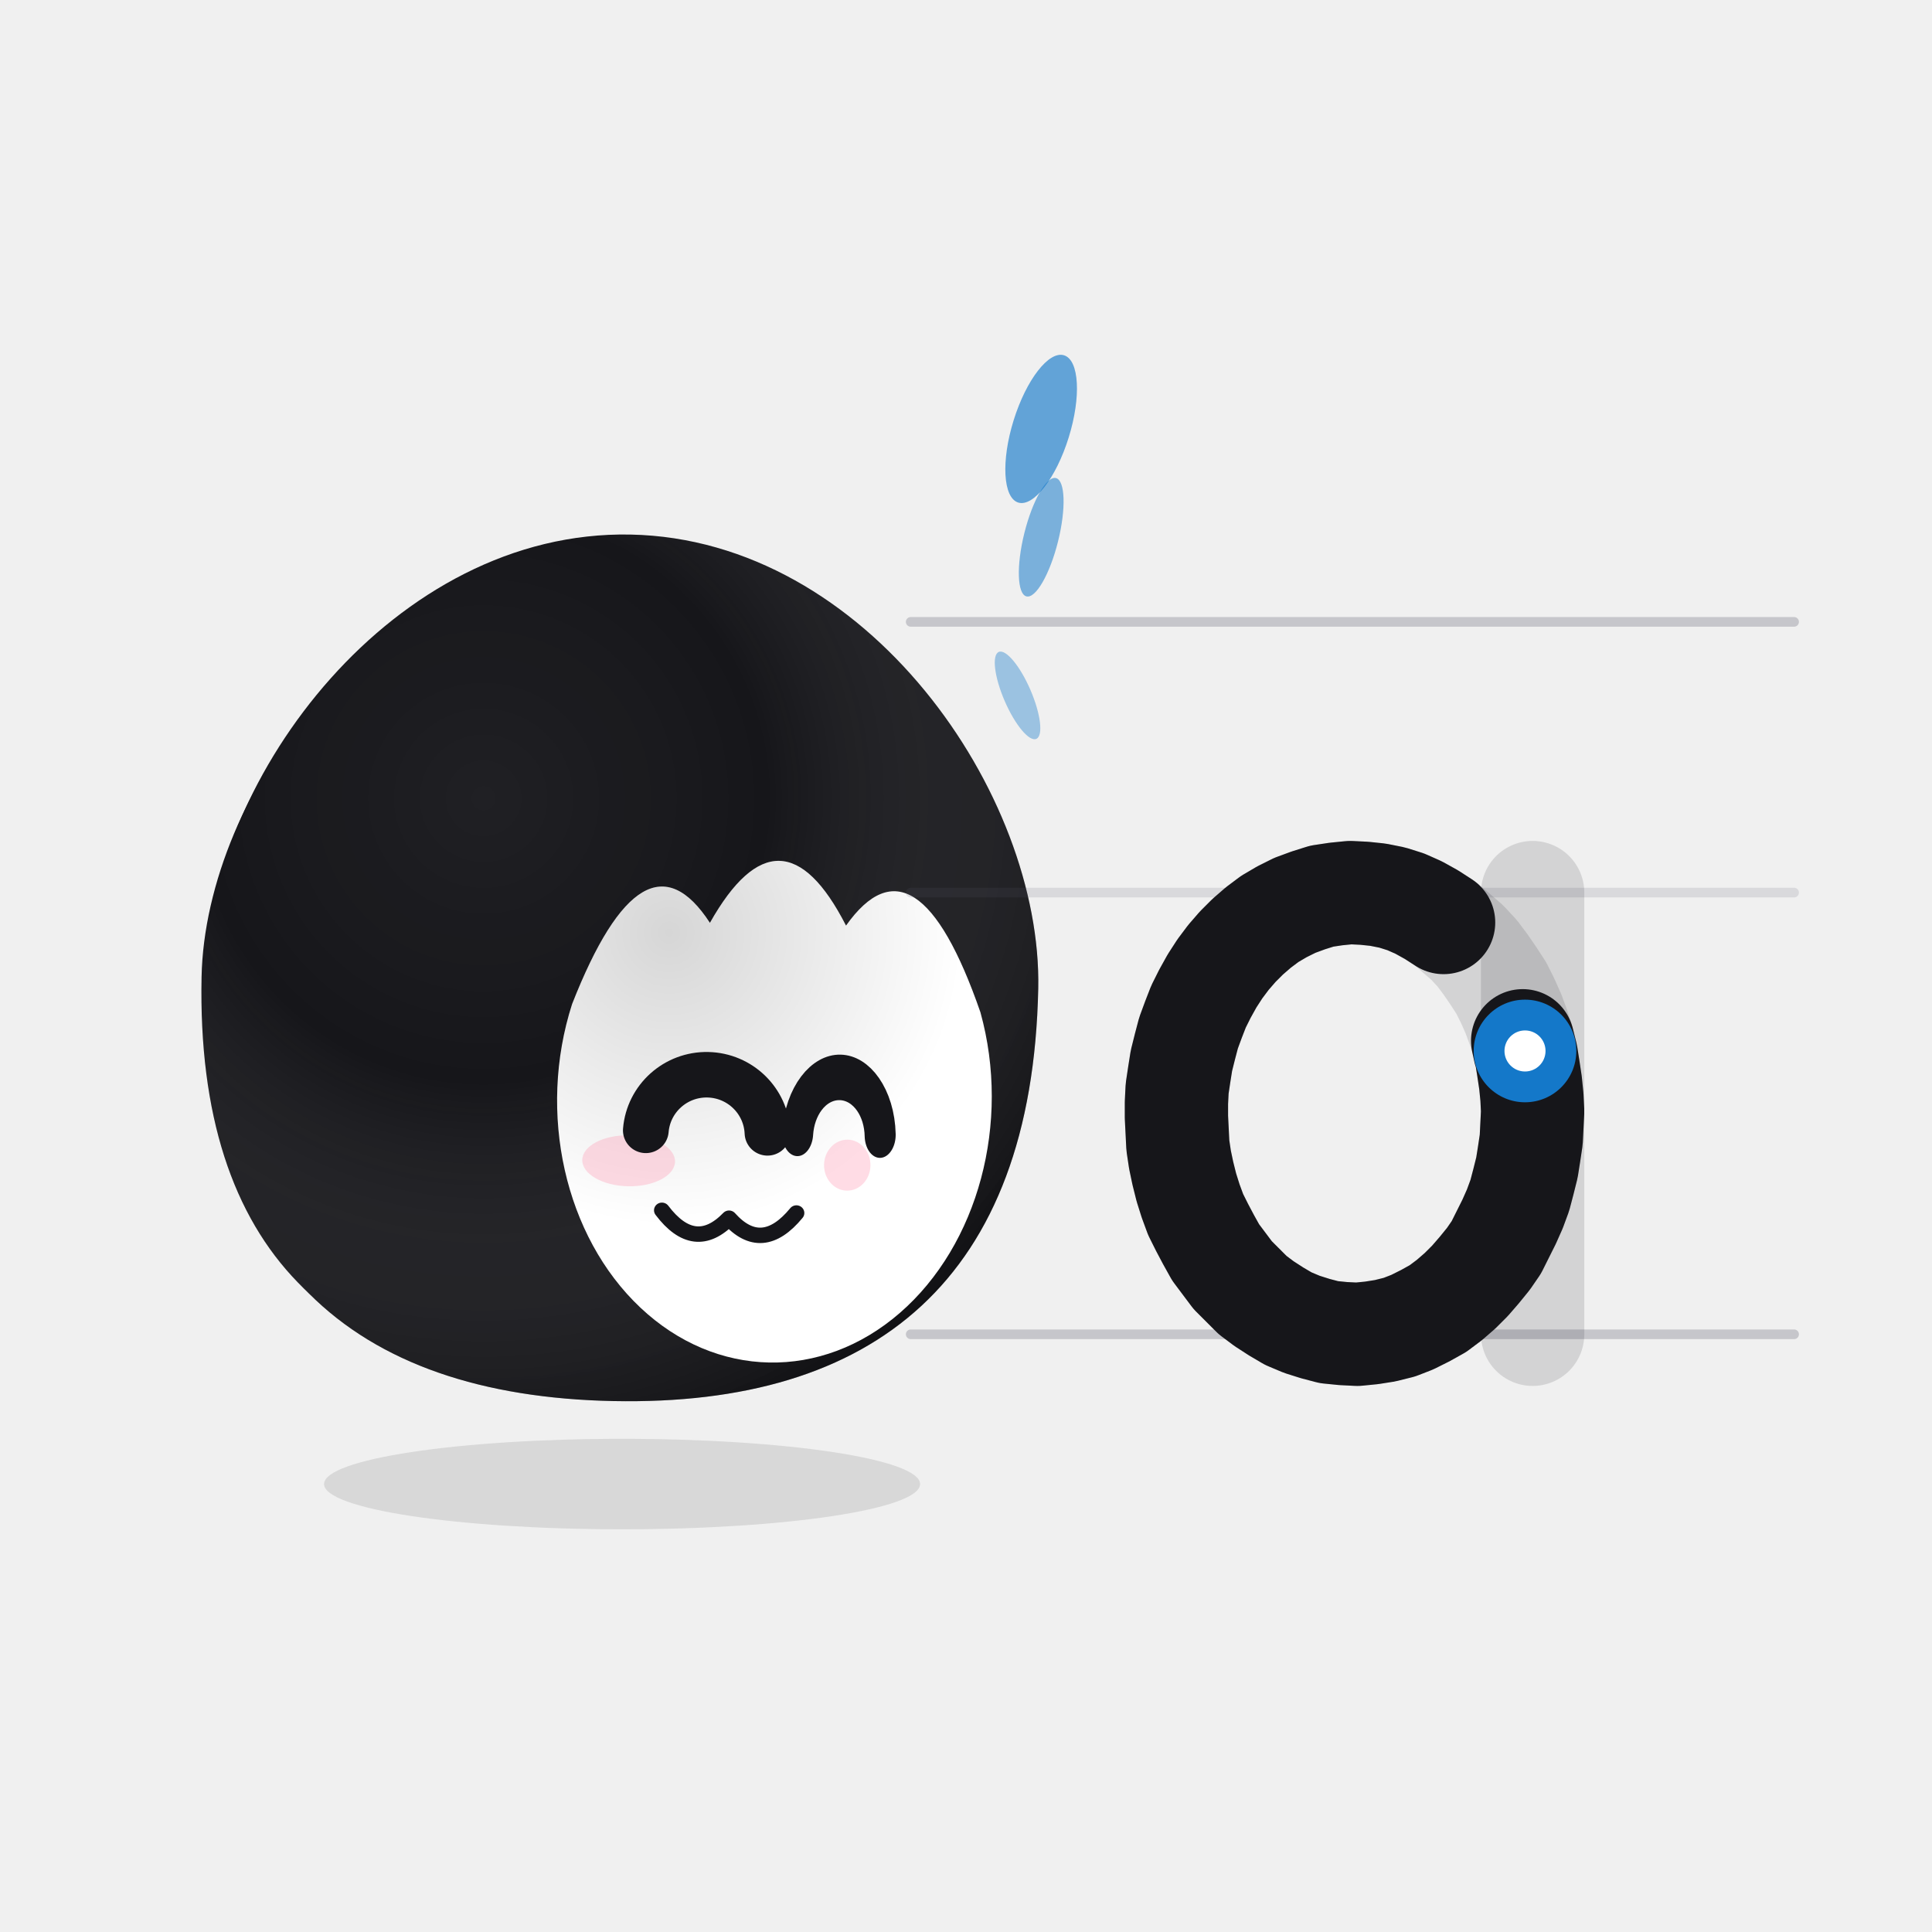
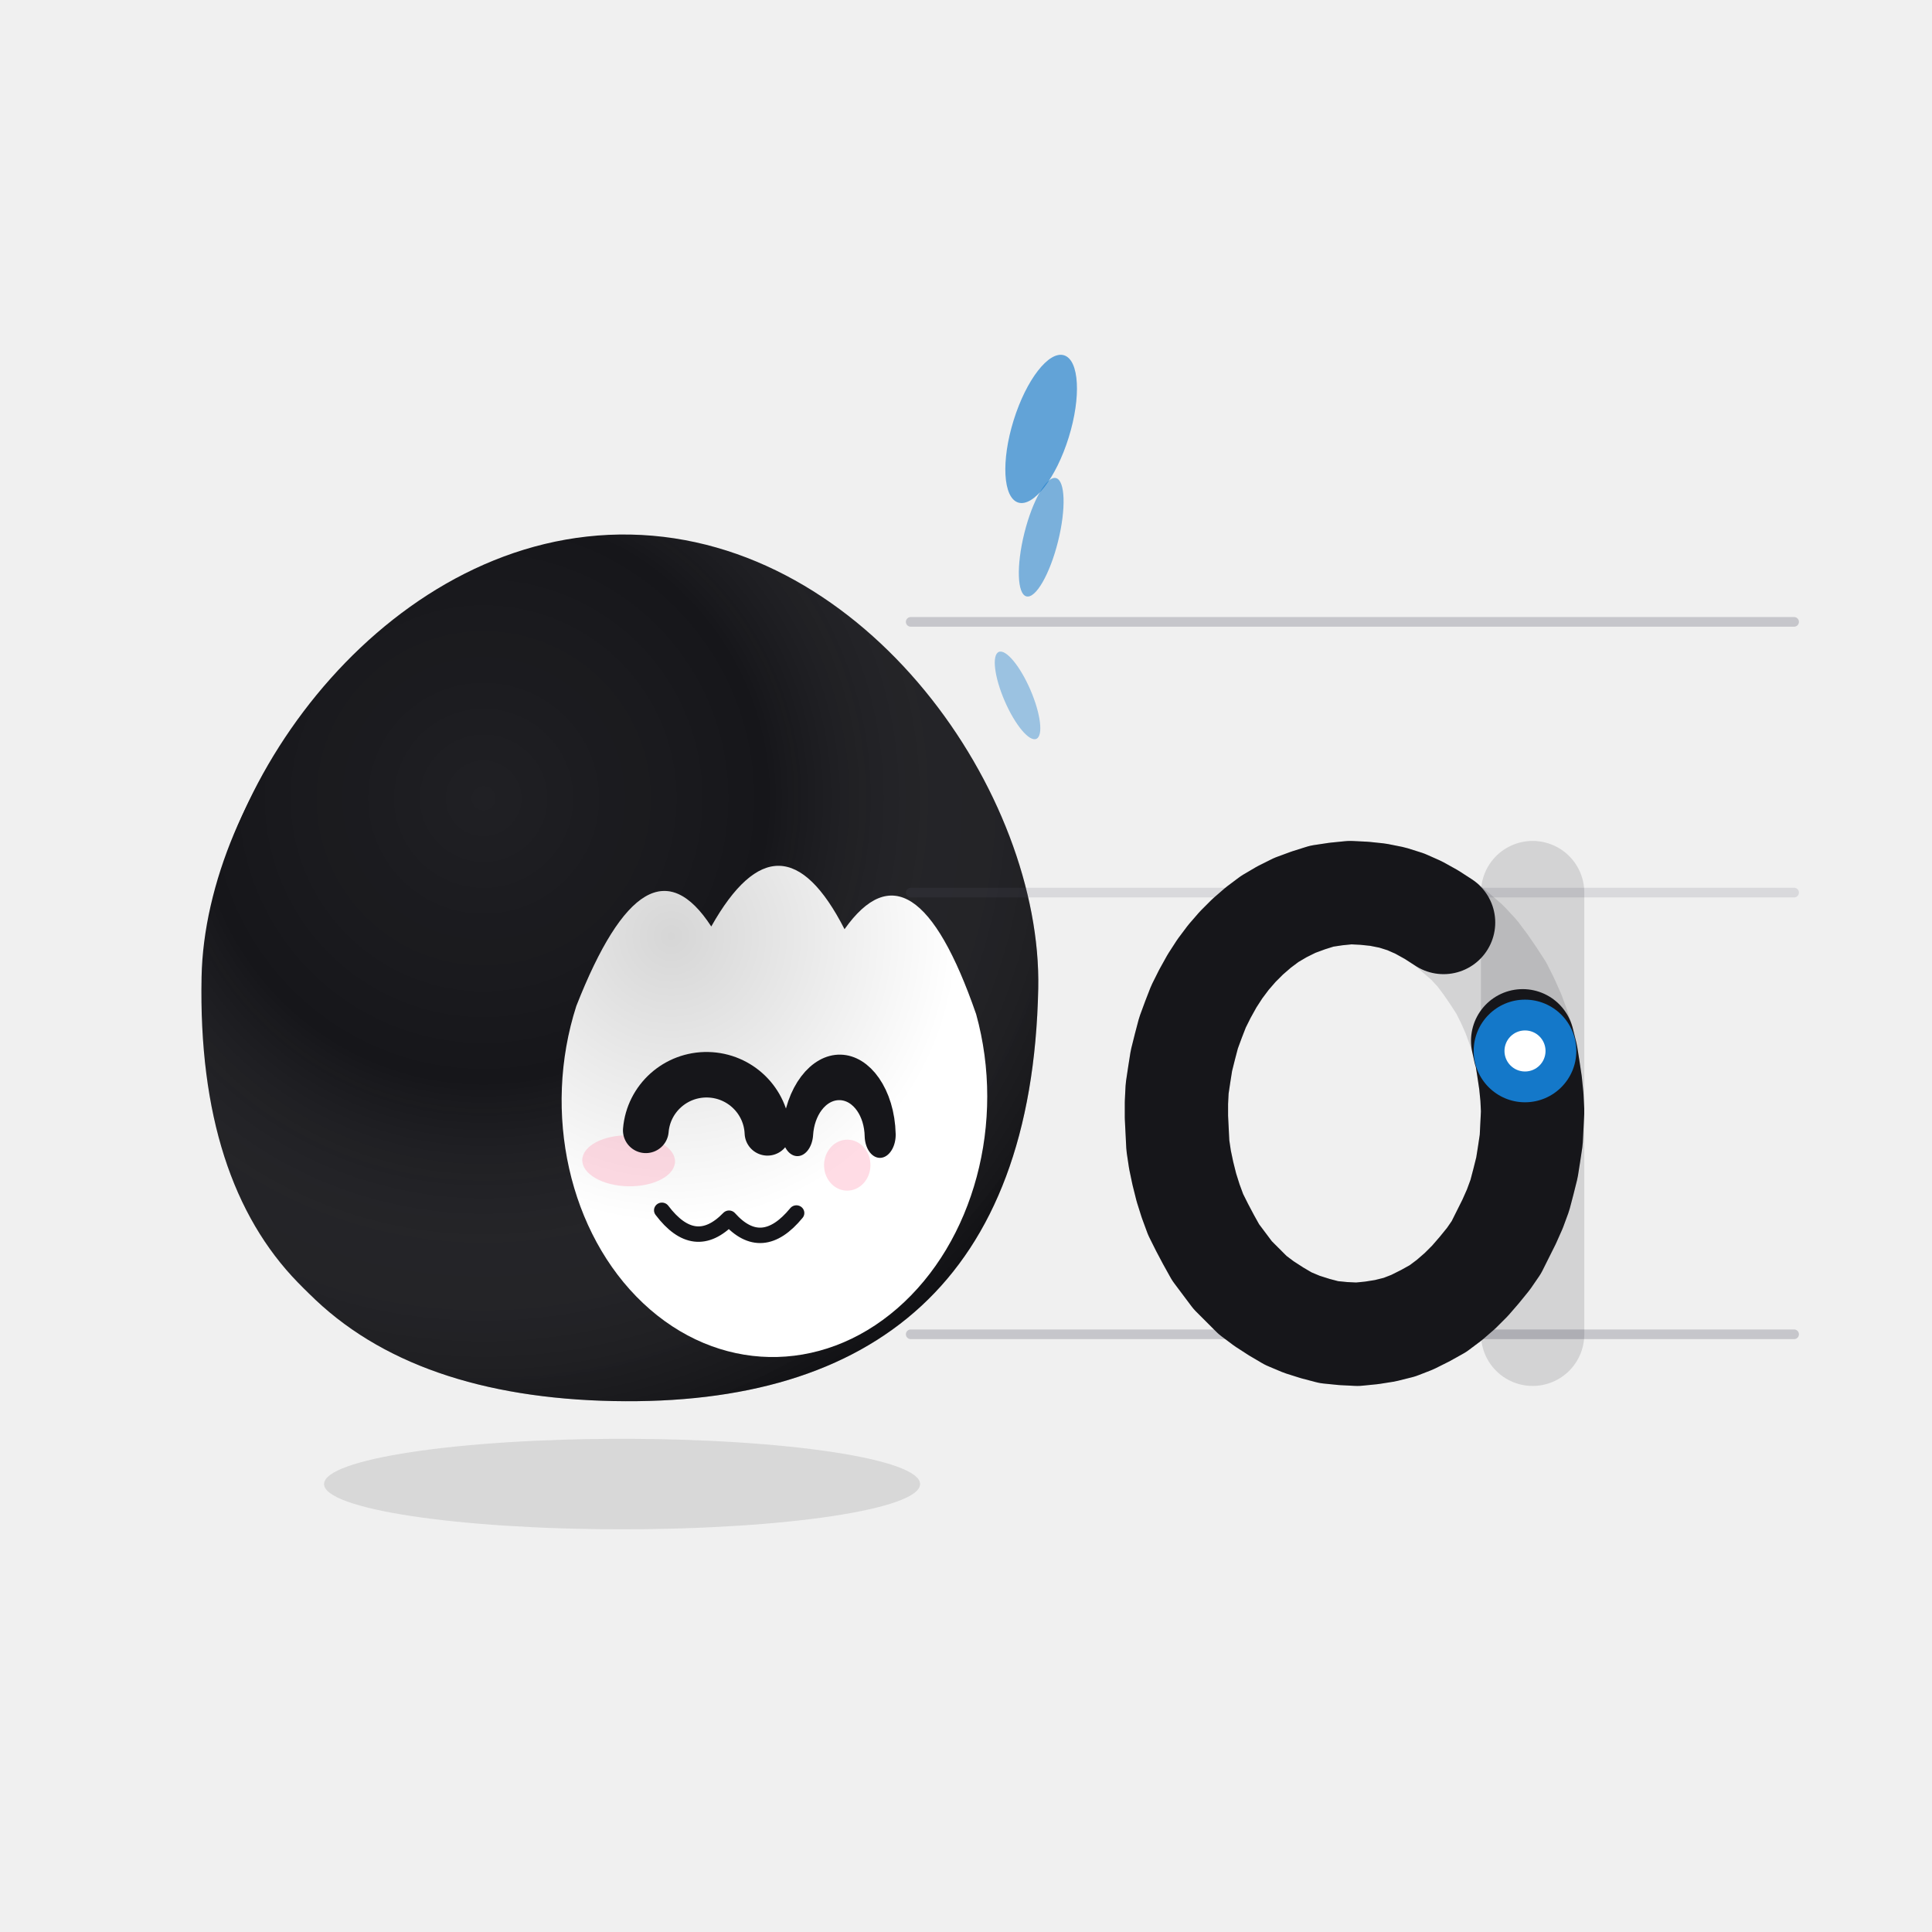
<svg xmlns="http://www.w3.org/2000/svg" width="320" height="320" viewBox="0 0 320 320">
  <defs>
    <radialGradient id="bg0" gradientUnits="userSpaceOnUse" cx="-34" cy="-40" r="162" fx="-34" fy="-40">
      <stop offset="0" stop-color="rgba(255,255,255,0.043)" />
      <stop offset="0.42" stop-color="rgba(255,255,255,0)" />
      <stop offset="1" stop-color="rgba(0,0,0,0.272)" />
    </radialGradient>
    <clipPath id="bc1">
      <path d="M0 -102.44C55.94 -102.44 98.5 -43.025 98.5 2.868C98.5 71.708 61.733 102.44 0 102.44C-61.733 102.44 -98.5 71.708 -98.5 2.868C-98.5 -43.025 -55.94 -102.44 0 -102.44ZM-7.814 -95.878C44.211 -95.878 83.791 -39.434 83.791 4.165C83.791 69.562 49.598 98.758 -7.814 98.758C-65.226 98.758 -99.419 69.562 -99.419 4.165C-99.419 -39.434 -59.838 -95.878 -7.814 -95.878Z" transform="matrix(0.69 0.014 -0.014 0.69 103.007 160.301)" />
    </clipPath>
    <clipPath id="bc2">
-       <path d="M86.244 8.935C94.124 35.248 86.862 64.728 68.379 81.449C49.896 98.171 24.574 98.171 6.092 81.449C-12.391 64.728 -19.654 35.248 -11.773 8.935Q4.563 -35.287 20.899 -11.218Q37.235 -41.64 53.571 -11.218Q69.908 -35.287 86.244 8.935Z" transform="matrix(0.69 0.014 -0.014 0.69 103.007 160.301)" />
+       <path d="M85.22 9.388C92.936 35.151 85.826 64.015 67.729 80.387C49.632 96.76 24.839 96.76 6.742 80.387C-11.355 64.015 -18.465 35.151 -10.749 9.388Q5.246 -33.911 21.241 -10.344Q37.235 -40.131 53.23 -10.344Q69.225 -33.911 85.22 9.388Z" transform="matrix(0.69 0.014 -0.014 0.69 103.007 160.301)" />
    </clipPath>
-     <radialGradient id="bg1" gradientUnits="userSpaceOnUse" cx="11.159" cy="-8.683" r="117.25" fx="11.159" fy="-8.683">
+     <radialGradient id="bg1" gradientUnits="userSpaceOnUse" cx="11.703" cy="-7.862" r="114.801" fx="11.703" fy="-7.862">
      <stop offset="0" stop-color="rgba(0,0,0,0.161)" />
      <stop offset="0.6" stop-color="rgba(0,0,0,0)" />
    </radialGradient>
    <clipPath id="bc3">
-       <path d="M86.244 8.935C94.124 35.248 86.862 64.728 68.379 81.449C49.896 98.171 24.574 98.171 6.092 81.449C-12.391 64.728 -19.654 35.248 -11.773 8.935Q4.563 -35.287 20.899 -11.218Q37.235 -41.64 53.571 -11.218Q69.908 -35.287 86.244 8.935Z" transform="matrix(0.69 0.014 -0.014 0.69 103.007 160.301)" />
+       <path d="M85.22 9.388C92.936 35.151 85.826 64.015 67.729 80.387C49.632 96.76 24.839 96.76 6.742 80.387C-11.355 64.015 -18.465 35.151 -10.749 9.388Q5.246 -33.911 21.241 -10.344Q37.235 -40.131 53.23 -10.344Q69.225 -33.911 85.22 9.388Z" transform="matrix(0.69 0.014 -0.014 0.69 103.007 160.301)" />
    </clipPath>
    <clipPath id="bc4">
-       <path d="M86.244 8.935C94.124 35.248 86.862 64.728 68.379 81.449C49.896 98.171 24.574 98.171 6.092 81.449C-12.391 64.728 -19.654 35.248 -11.773 8.935Q4.563 -35.287 20.899 -11.218Q37.235 -41.64 53.571 -11.218Q69.908 -35.287 86.244 8.935Z" transform="matrix(0.69 0.014 -0.014 0.69 103.007 160.301)" />
+       <path d="M85.22 9.388C92.936 35.151 85.826 64.015 67.729 80.387C49.632 96.76 24.839 96.76 6.742 80.387C-11.355 64.015 -18.465 35.151 -10.749 9.388Q5.246 -33.911 21.241 -10.344Q37.235 -40.131 53.23 -10.344Q69.225 -33.911 85.22 9.388Z" transform="matrix(0.69 0.014 -0.014 0.69 103.007 160.301)" />
    </clipPath>
  </defs>
  <path d="M-11.169 126C-11.169 132.075 -43.619 137 -83.649 137C-123.678 137 -156.128 132.075 -156.128 126C-156.128 119.925 -123.678 115 -83.649 115C-43.619 115 -11.169 119.925 -11.169 126" fill="rgba(22,22,26,0.13)" fill-opacity="0.862" transform="matrix(0.681 0 0 0.681 160 160)" />
  <path d="M3.359 0C3.359 6.271 1.855 11.355 0 11.355C-1.855 11.355 -3.359 6.271 -3.359 0C-3.359 -6.271 -1.855 -11.355 0 -11.355C1.855 -11.355 3.359 -6.271 3.359 0" fill="#1478C9" fill-opacity="0.386" transform="matrix(0.634 -0.274 0.274 0.634 168.536 115.181)" />
  <path d="M-10.215 -10.816C-8.289 -8.119 -9.498 -3.956 -12.914 -1.517C-16.33 0.922 -20.66 0.713 -22.585 -1.984C-24.511 -4.681 -23.302 -8.844 -19.886 -11.283C-16.47 -13.722 -12.14 -13.513 -10.215 -10.816" fill="#2A2A31" fill-opacity="0.963" transform="matrix(0.432 0.009 -0.014 0.69 162.415 179.845)" />
  <path d="M17.2 0C17.2 11.267 9.499 20.4 0 20.4C-9.499 20.4 -17.2 11.267 -17.2 0C-17.2 -11.267 -9.499 -20.4 0 -20.4C9.499 -20.4 17.2 -11.267 17.2 0" fill="#2A2A31" fill-opacity="0.963" transform="matrix(0.432 0.009 -0.014 0.69 162.415 179.845)" />
  <path d="M-7.814 -97.36C45.003 -97.36 85.186 -40.056 85.186 4.206C85.186 70.6 50.473 100.24 -7.814 100.24C-66.1 100.24 -100.814 70.6 -100.814 4.206C-100.814 -40.056 -60.63 -97.36 -7.814 -97.36Z" fill="#16161A" transform="matrix(0.69 0.014 -0.014 0.69 103.007 160.301)" />
  <path d="M0 -104C56.792 -104 100 -43.68 100 2.912C100 72.8 62.674 104 0 104C-62.674 104 -100 72.8 -100 2.912C-100 -43.68 -56.792 -104 0 -104Z" fill="#16161A" transform="matrix(0.69 0.014 -0.014 0.69 103.007 160.301)" />
  <path d="M0 -104C56.792 -104 100 -43.68 100 2.912C100 72.8 62.674 104 0 104C-62.674 104 -100 72.8 -100 2.912C-100 -43.68 -56.792 -104 0 -104ZM-7.814 -97.36C45.003 -97.36 85.186 -40.056 85.186 4.206C85.186 70.6 50.473 100.24 -7.814 100.24C-66.1 100.24 -100.814 70.6 -100.814 4.206C-100.814 -40.056 -60.63 -97.36 -7.814 -97.36Z" fill="url(#bg0)" transform="matrix(0.69 0.014 -0.014 0.69 103.007 160.301)" />
  <g clip-path="url(#bc1)">
-     <path d="M86.244 8.935C94.124 35.248 86.862 64.728 68.379 81.449C49.896 98.171 24.574 98.171 6.092 81.449C-12.391 64.728 -19.654 35.248 -11.773 8.935Q4.563 -35.287 20.899 -11.218Q37.235 -41.64 53.571 -11.218Q69.908 -35.287 86.244 8.935Z" fill="#FFFFFF" transform="matrix(0.69 0.014 -0.014 0.69 103.007 160.301)" />
+     <path d="M85.22 9.388C92.936 35.151 85.826 64.015 67.729 80.387C49.632 96.76 24.839 96.76 6.742 80.387C-11.355 64.015 -18.465 35.151 -10.749 9.388Q5.246 -33.911 21.241 -10.344Q37.235 -40.131 53.23 -10.344Q69.225 -33.911 85.22 9.388Z" fill="#FFFFFF" transform="matrix(0.69 0.014 -0.014 0.69 103.007 160.301)" />
    <g clip-path="url(#bc2)">
-       <path d="M86.244 8.935C94.124 35.248 86.862 64.728 68.379 81.449C49.896 98.171 24.574 98.171 6.092 81.449C-12.391 64.728 -19.654 35.248 -11.773 8.935Q4.563 -35.287 20.899 -11.218Q37.235 -41.64 53.571 -11.218Q69.908 -35.287 86.244 8.935Z" fill="url(#bg1)" transform="matrix(0.69 0.014 -0.014 0.69 103.007 160.301)" />
+       <path d="M85.22 9.388C92.936 35.151 85.826 64.015 67.729 80.387C49.632 96.76 24.839 96.76 6.742 80.387C-11.355 64.015 -18.465 35.151 -10.749 9.388Q5.246 -33.911 21.241 -10.344Q37.235 -40.131 53.23 -10.344Q69.225 -33.911 85.22 9.388Z" fill="url(#bg1)" transform="matrix(0.69 0.014 -0.014 0.69 103.007 160.301)" />
    </g>
    <g clip-path="url(#bc3)">
      <path d="M11.5 0C11.5 3.866 6.351 7 0 7C-6.351 7 -11.5 3.866 -11.5 0C-11.5 -3.866 -6.351 -7 0 -7C6.351 -7 11.5 -3.866 11.5 0" fill="rgba(255,138,168,0.42)" fill-opacity="0.7" transform="matrix(0.668 0.013 -0.012 0.603 104.124 192.263)" />
      <path d="M11.5 0C11.5 3.866 6.351 7 0 7C-6.351 7 -11.5 3.866 -11.5 0C-11.5 -3.866 -6.351 -7 0 -7C6.351 -7 11.5 -3.866 11.5 0" fill="rgba(255,138,168,0.42)" fill-opacity="0.7" transform="matrix(0.334 0.007 -0.012 0.603 140.332 192.987)" />
    </g>
    <g clip-path="url(#bc4)">
      <path d="M-15.968 -1.005C-15.438 -9.434 -8.446 -16 0 -16C8.446 -16 15.438 -9.434 15.968 -1.005" fill="none" stroke="#16161A" stroke-width="12" stroke-linecap="round" stroke-linejoin="round" transform="matrix(0.631 0.013 -0.013 0.628 117.031 188.06)" />
      <path d="M-15.968 -1.005C-15.438 -9.434 -8.446 -16 0 -16C8.446 -16 15.438 -9.434 15.968 -1.005" fill="none" stroke="#16161A" stroke-width="12" stroke-linecap="round" stroke-linejoin="round" transform="matrix(0.428 0.009 -0.013 0.628 138.937 188.498)" />
      <path d="M-20.4 -3.57Q-10.2 9.69 0 -1.53Q10.2 9.69 20.4 -3.57" fill="none" stroke="#16161A" stroke-width="4.8" stroke-linecap="round" stroke-linejoin="round" transform="matrix(0.546 0.011 -0.011 0.532 120.735 202.588)" />
    </g>
  </g>
  <path d="M6.922 0C6.922 10.22 3.823 18.505 0 18.505C-3.823 18.505 -6.922 10.22 -6.922 0C-6.922 -10.22 -3.823 -18.505 0 -18.505C3.823 -18.505 6.922 -10.22 6.922 0" fill="#1478C9" fill-opacity="0.644" transform="matrix(0.659 0.205 -0.205 0.659 172.447 71.044)" />
  <path d="M4.162 0C4.162 8.077 2.299 14.624 0 14.624C-2.299 14.624 -4.162 8.077 -4.162 0C-4.162 -8.077 -2.299 -14.624 0 -14.624C2.299 -14.624 4.162 -8.077 4.162 0" fill="#1478C9" fill-opacity="0.533" transform="matrix(0.67 0.167 -0.167 0.67 172.456 88.983)" />
  <path d="M-73.16 -59L73.16 -59" fill="none" stroke="#5C5C6E" stroke-width="1.6" stroke-linecap="round" stroke-linejoin="round" stroke-opacity="0.28" transform="matrix(1 0 0 1 224 162)" />
  <path d="M-73.16 -14.16L73.16 -14.16" fill="none" stroke="#5C5C6E" stroke-width="1.6" stroke-linecap="round" stroke-linejoin="round" stroke-opacity="0.15" transform="matrix(1 0 0 1 224 162)" />
  <path d="M-73.16 59L73.16 59" fill="none" stroke="#5C5C6E" stroke-width="1.6" stroke-linecap="round" stroke-linejoin="round" stroke-opacity="0.28" transform="matrix(1 0 0 1 224 162)" />
  <path d="M0.128 -0.078L0.111 -0.089L0.093 -0.099L0.075 -0.107L0.056 -0.113L0.036 -0.117L0.017 -0.119L-0.003 -0.12L-0.023 -0.118L-0.043 -0.115L-0.062 -0.109L-0.081 -0.102L-0.099 -0.093L-0.116 -0.083L-0.132 -0.071L-0.147 -0.058L-0.161 -0.044L-0.174 -0.029L-0.186 -0.013L-0.197 0.004L-0.207 0.022L-0.216 0.04L-0.223 0.058L-0.23 0.077L-0.235 0.096L-0.24 0.116L-0.243 0.135L-0.246 0.155L-0.247 0.175L-0.247 0.195L-0.246 0.215L-0.245 0.235L-0.242 0.255L-0.238 0.274L-0.233 0.294L-0.227 0.313L-0.22 0.332L-0.211 0.35L-0.202 0.367L-0.192 0.385L-0.18 0.401L-0.168 0.417L-0.154 0.431L-0.14 0.445L-0.124 0.457L-0.107 0.468L-0.09 0.478L-0.071 0.486L-0.052 0.492L-0.033 0.497L-0.013 0.499L0.007 0.5L0.027 0.498L0.046 0.495L0.066 0.49L0.084 0.483L0.102 0.474L0.12 0.464L0.136 0.452L0.151 0.439L0.165 0.425L0.178 0.41L0.191 0.394L0.202 0.378L0.211 0.36L0.22 0.342L0.228 0.324L0.235 0.305L0.24 0.286L0.245 0.266L0.248 0.247L0.251 0.227L0.252 0.207L0.253 0.187L0.252 0.167L0.25 0.147L0.247 0.127L0.244 0.108L0.239 0.088L0.233 0.069L0.226 0.05L0.218 0.032L0.209 0.014L0.198 -0.003L0.187 -0.019L0.175 -0.035L0.161 -0.05L0.146 -0.063L0.131 -0.076L0.128 -0.078" fill="none" stroke="rgba(22,22,26,0.13)" stroke-width="0.145" stroke-linecap="round" stroke-linejoin="round" transform="matrix(118 0 0 118 224 162)" />
  <path d="M0.253 -0.12L0.253 -0.1L0.253 -0.08L0.253 -0.06L0.253 -0.04L0.253 -0.02L0.253 0L0.253 0.02L0.253 0.04L0.253 0.06L0.253 0.08L0.253 0.1L0.253 0.12L0.253 0.14L0.253 0.16L0.253 0.18L0.253 0.2L0.253 0.22L0.253 0.24L0.253 0.26L0.253 0.28L0.253 0.3L0.253 0.32L0.253 0.34L0.253 0.36L0.253 0.38L0.253 0.4L0.253 0.42L0.253 0.44L0.253 0.46L0.253 0.48L0.253 0.5" fill="none" stroke="rgba(22,22,26,0.13)" stroke-width="0.145" stroke-linecap="round" stroke-linejoin="round" transform="matrix(118 0 0 118 224 162)" />
  <path d="M0.128 -0.078L0.111 -0.089L0.093 -0.099L0.075 -0.107L0.056 -0.113L0.036 -0.117L0.017 -0.119L-0.003 -0.12L-0.023 -0.118L-0.043 -0.115L-0.062 -0.109L-0.081 -0.102L-0.099 -0.093L-0.116 -0.083L-0.132 -0.071L-0.147 -0.058L-0.161 -0.044L-0.174 -0.029L-0.186 -0.013L-0.197 0.004L-0.207 0.022L-0.216 0.04L-0.223 0.058L-0.23 0.077L-0.235 0.096L-0.24 0.116L-0.243 0.135L-0.246 0.155L-0.247 0.175L-0.247 0.195L-0.246 0.215L-0.245 0.235L-0.242 0.255L-0.238 0.274L-0.233 0.294L-0.227 0.313L-0.22 0.332L-0.211 0.35L-0.202 0.367L-0.192 0.385L-0.18 0.401L-0.168 0.417L-0.154 0.431L-0.14 0.445L-0.124 0.457L-0.107 0.468L-0.09 0.478L-0.071 0.486L-0.052 0.492L-0.033 0.497L-0.013 0.499L0.007 0.5L0.027 0.498L0.046 0.495L0.066 0.49L0.084 0.483L0.102 0.474L0.12 0.464L0.136 0.452L0.151 0.439L0.165 0.425L0.178 0.41L0.191 0.394L0.202 0.378L0.211 0.36L0.22 0.342L0.228 0.324L0.235 0.305L0.24 0.286L0.245 0.266L0.248 0.247L0.251 0.227L0.252 0.207L0.253 0.187L0.252 0.167L0.25 0.147L0.247 0.127L0.244 0.108L0.239 0.088L0.242 0.102" fill="none" stroke="#16161A" stroke-width="0.145" stroke-linecap="round" stroke-linejoin="round" transform="matrix(118 0 0 118 224 162)" />
  <path d="M8.5 0C8.5 4.694 4.694 8.5 0 8.5C-4.694 8.5 -8.5 4.694 -8.5 0C-8.5 -4.694 -4.694 -8.5 0 -8.5C4.694 -8.5 8.5 -4.694 8.5 0" fill="#1478C9" transform="matrix(1 0 0 1 252.589 174.073)" />
  <path d="M3.4 0C3.4 1.878 1.878 3.4 0 3.4C-1.878 3.4 -3.4 1.878 -3.4 0C-3.4 -1.878 -1.878 -3.4 0 -3.4C1.878 -3.4 3.4 -1.878 3.4 0" fill="#FFFFFF" transform="matrix(1 0 0 1 252.589 174.073)" />
</svg>
